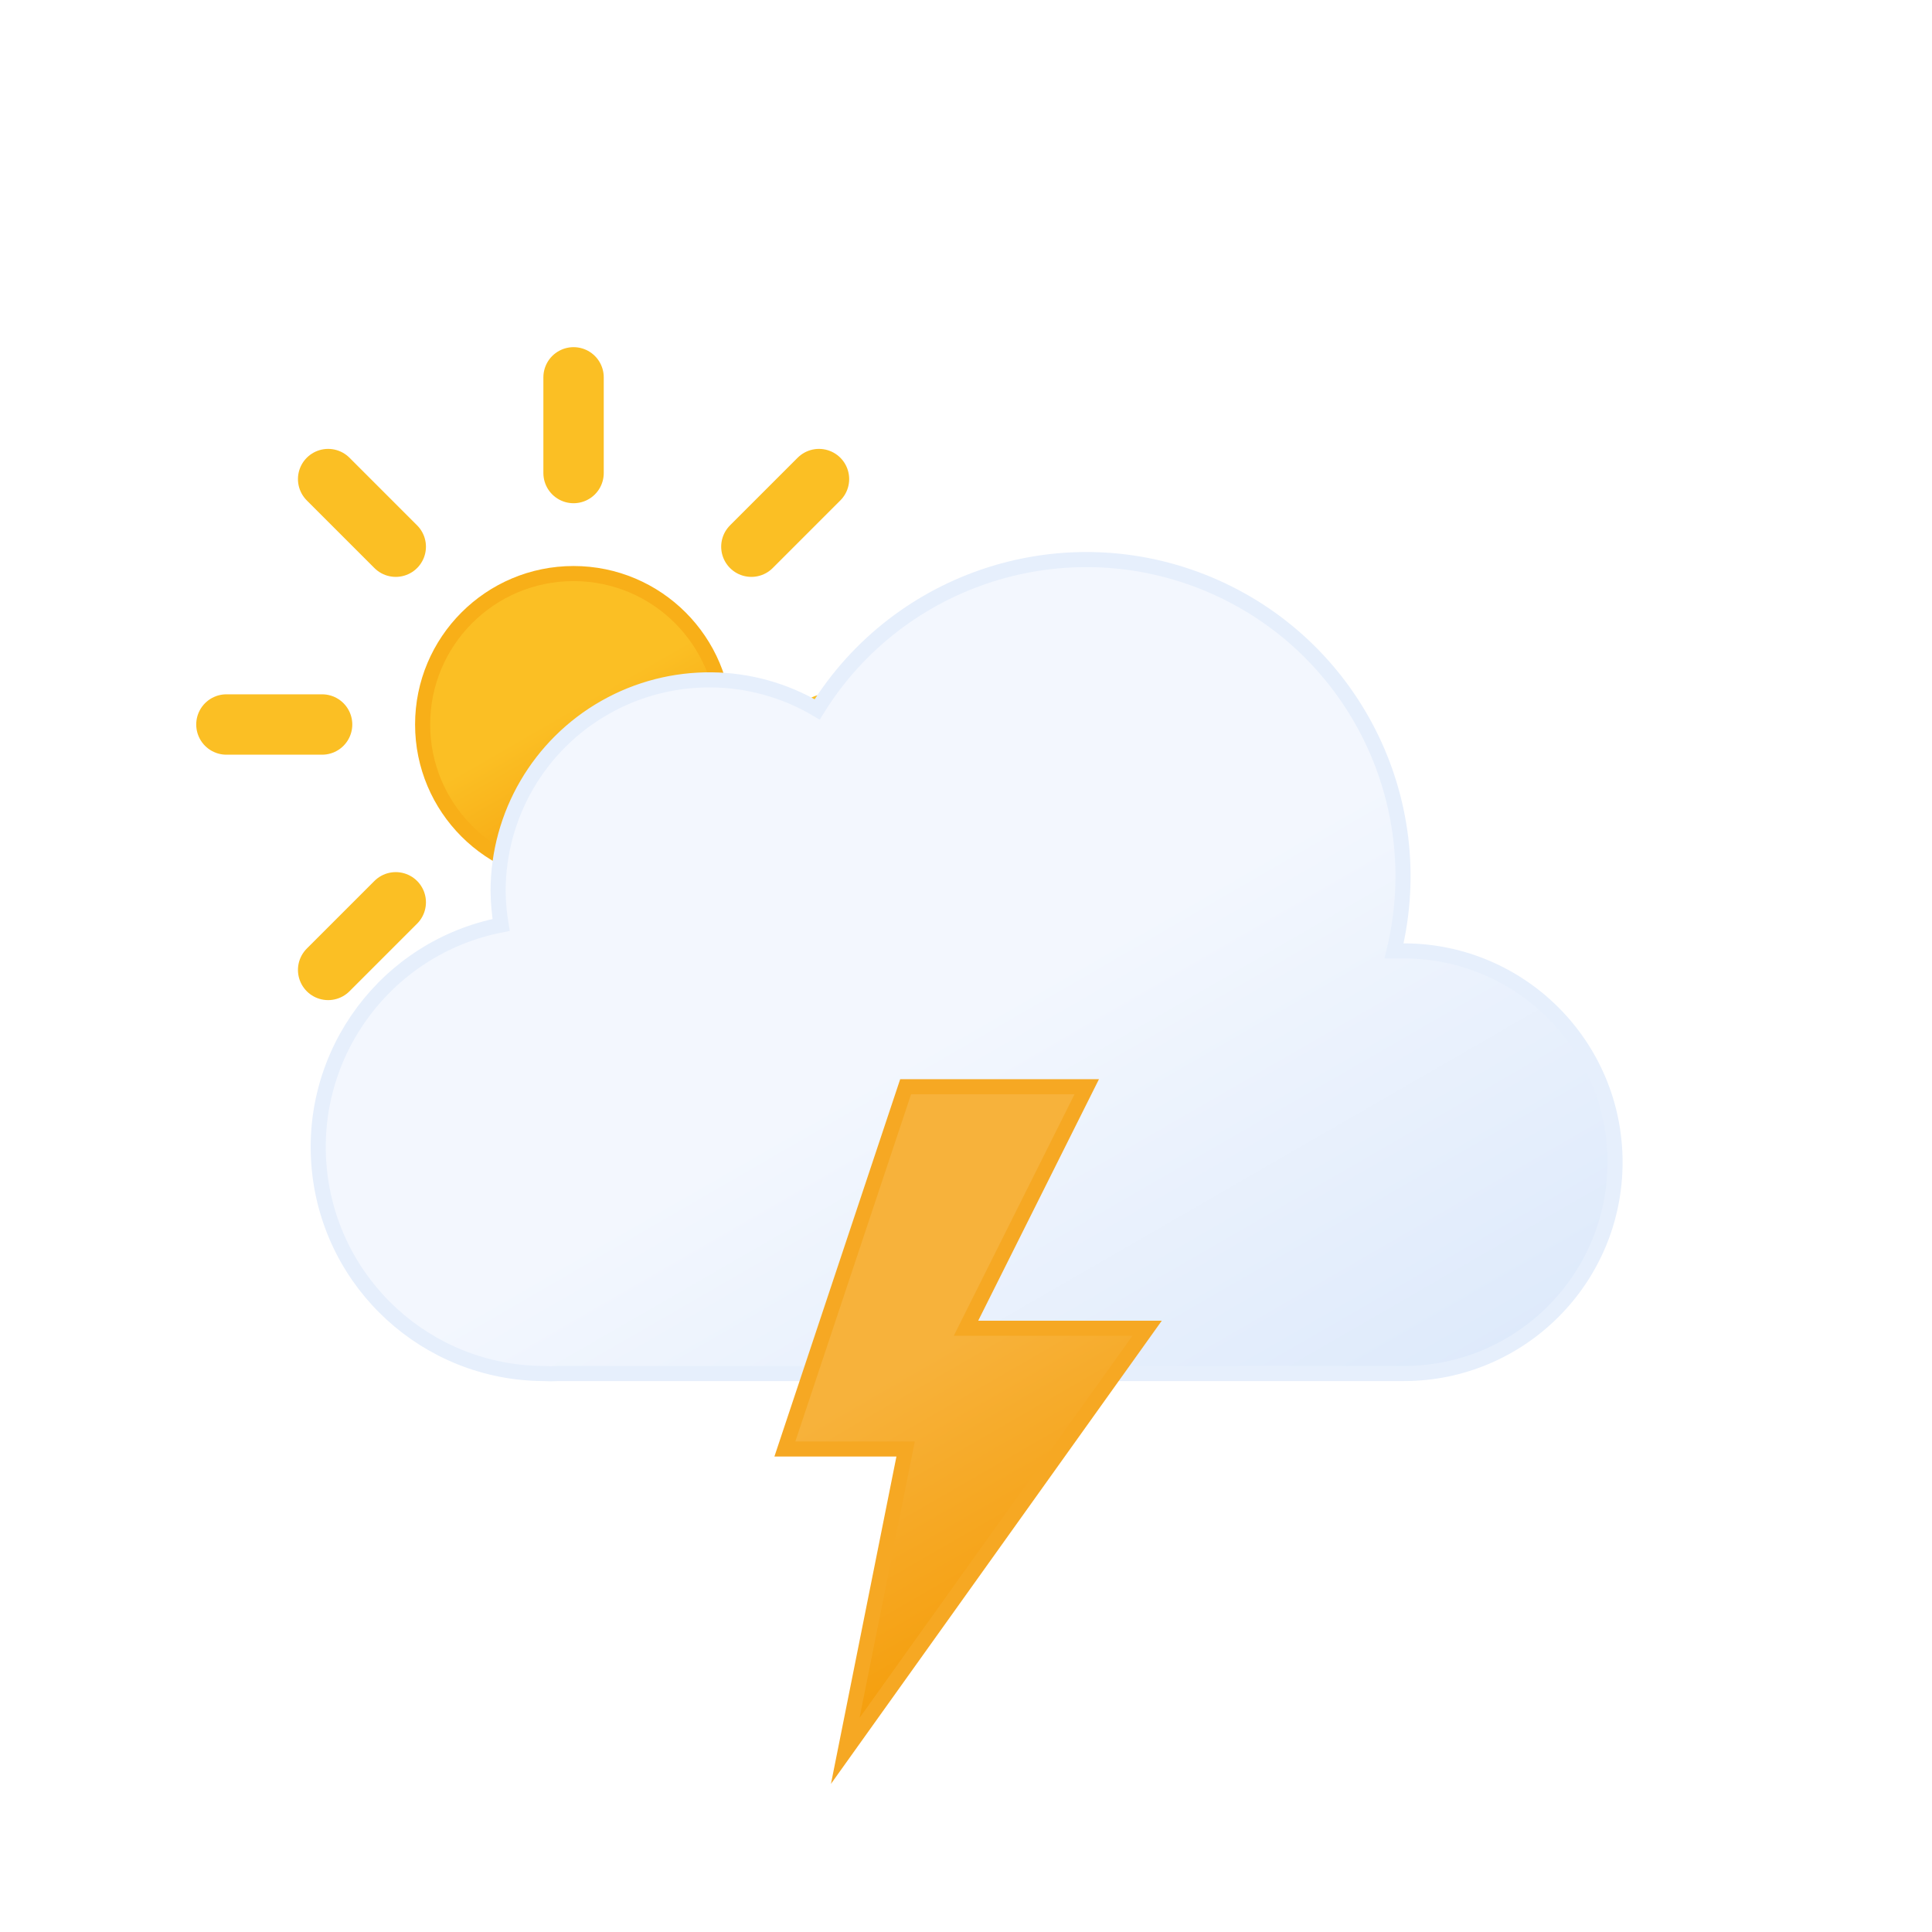
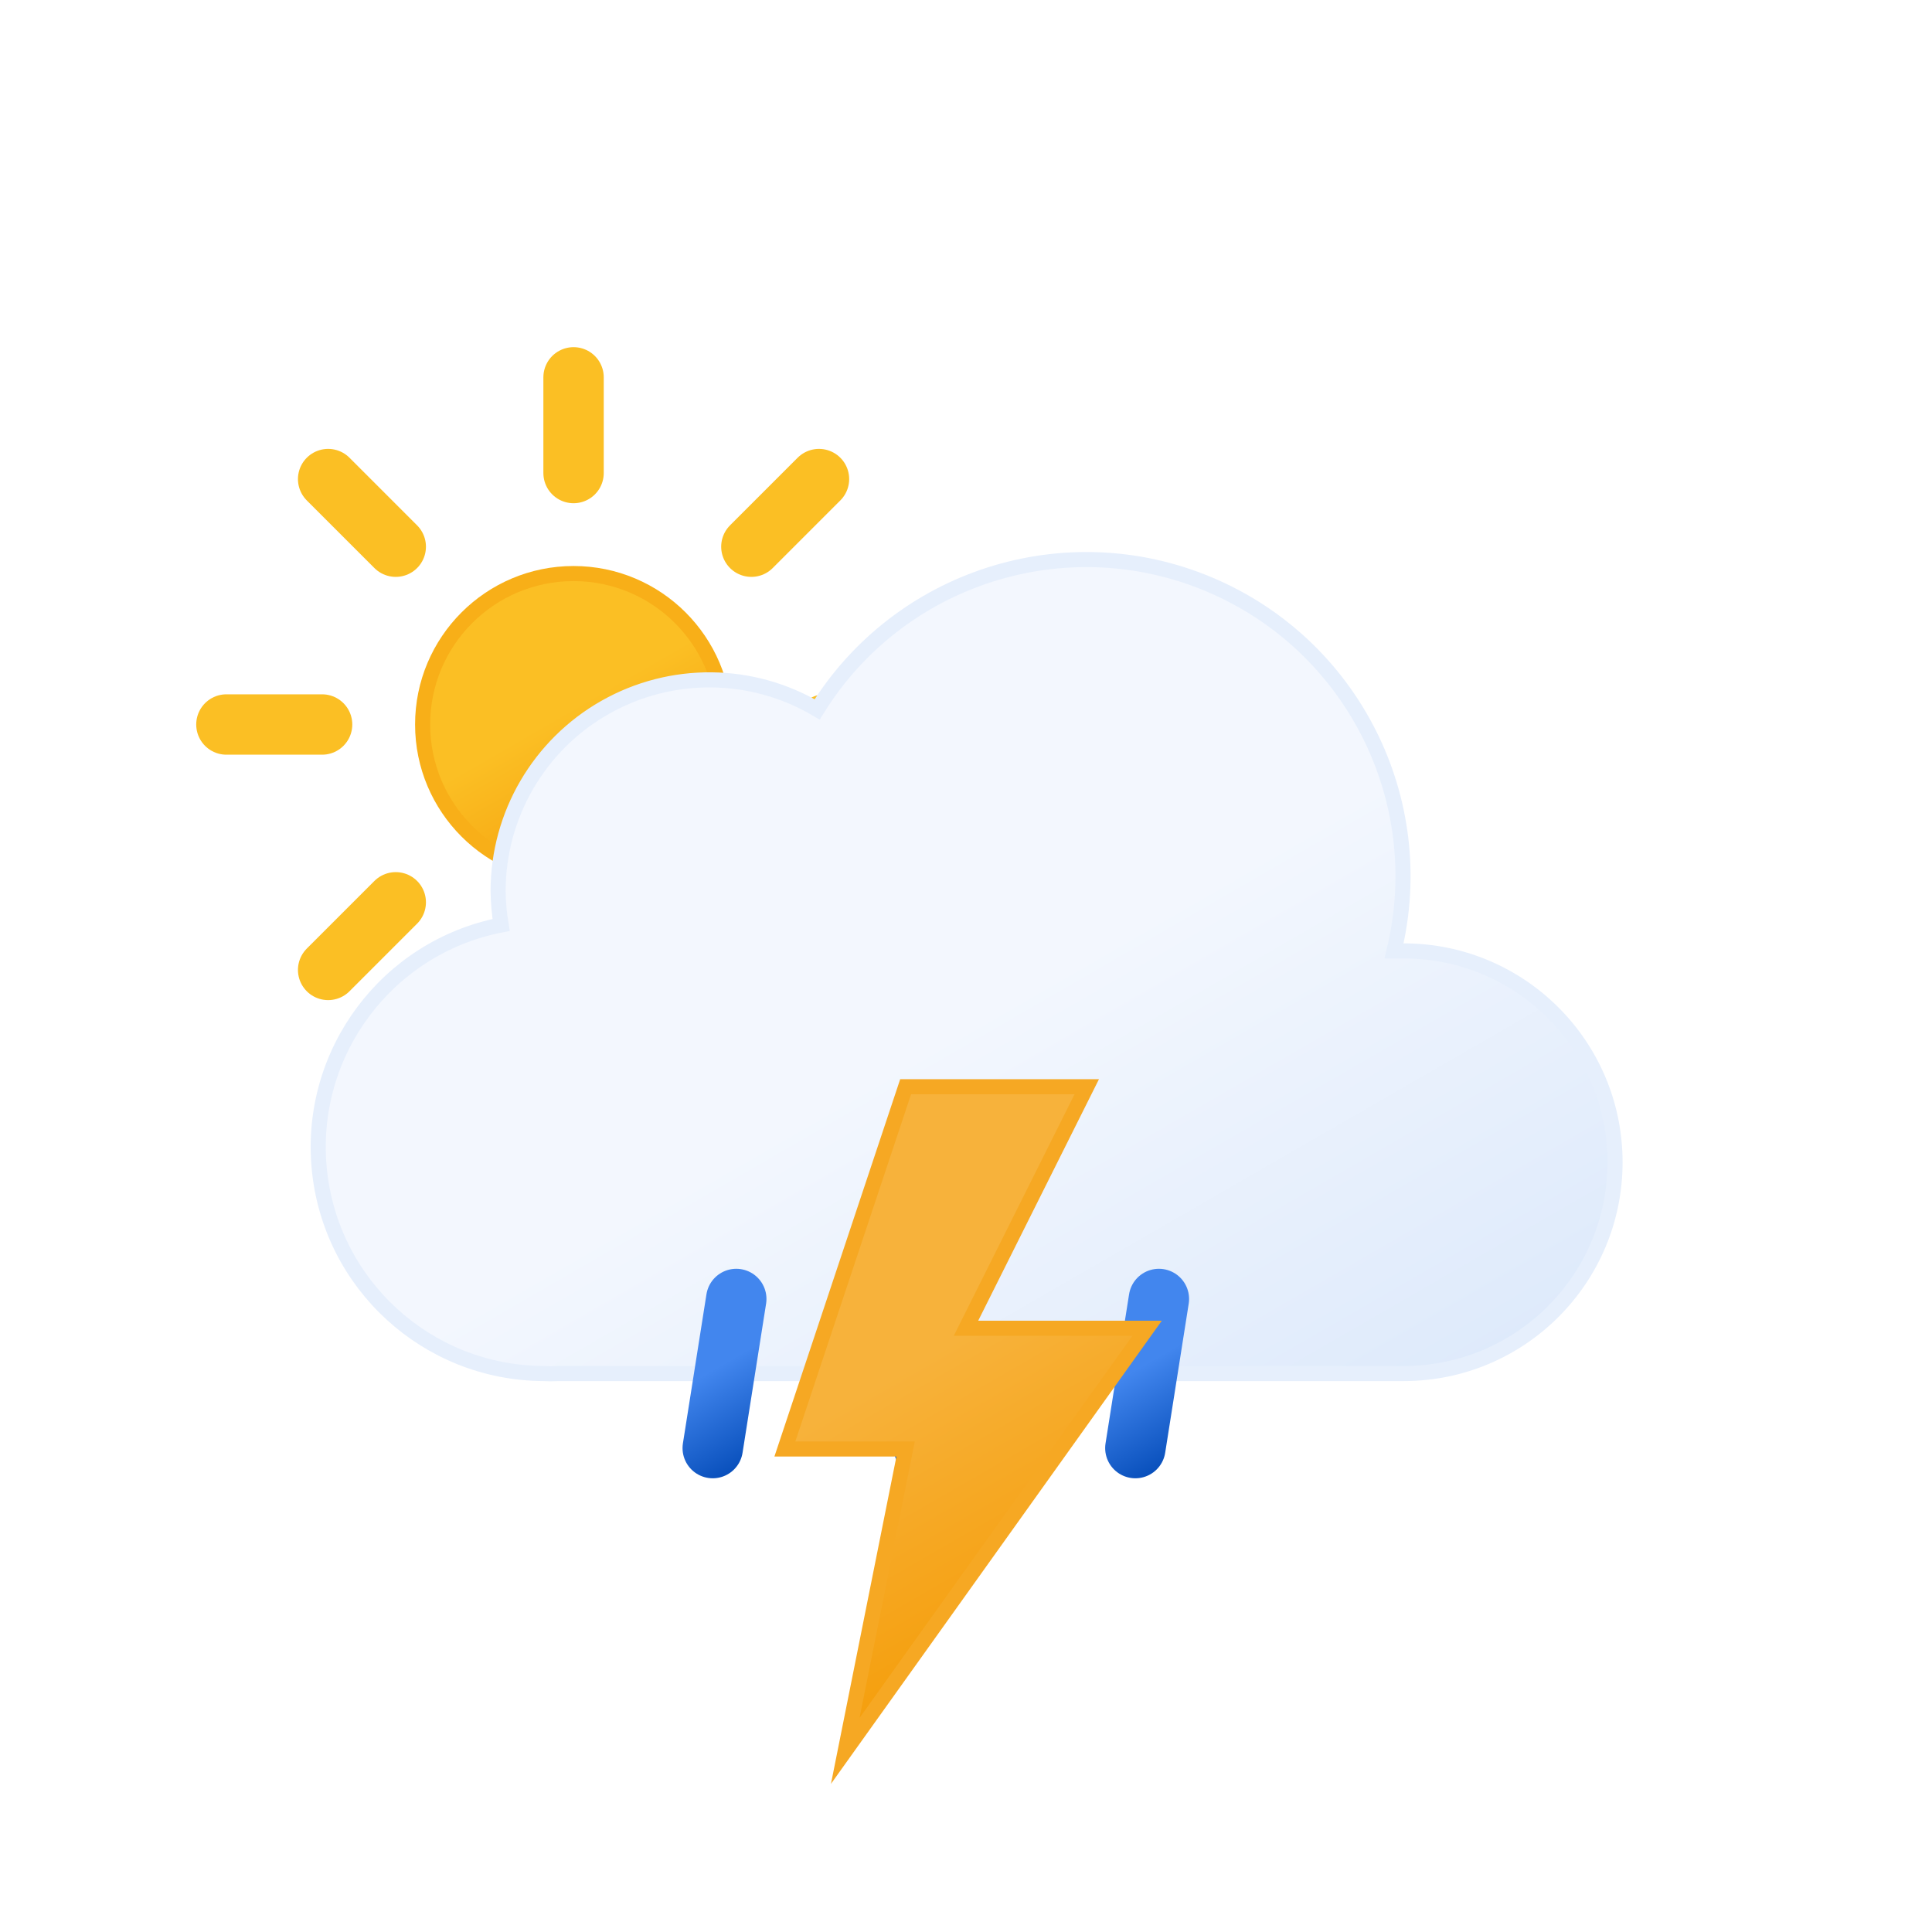
<svg xmlns="http://www.w3.org/2000/svg" xmlns:xlink="http://www.w3.org/1999/xlink" viewBox="0 0 64 64">
  <defs>
    <linearGradient id="b" x1="16.5" x2="21.5" y1="19.67" y2="28.33" gradientUnits="userSpaceOnUse">
      <stop offset="0" stop-color="#fbbf24" />
      <stop offset=".45" stop-color="#fbbf24" />
      <stop offset="1" stop-color="#f59e0b" />
    </linearGradient>
    <linearGradient id="c" x1="22.56" x2="39.2" y1="21.96" y2="50.8" gradientUnits="userSpaceOnUse">
      <stop offset="0" stop-color="#f3f7fe" />
      <stop offset=".45" stop-color="#f3f7fe" />
      <stop offset="1" stop-color="#deeafb" />
    </linearGradient>
    <linearGradient id="a" x1="22.53" x2="25.47" y1="42.95" y2="48.05" gradientUnits="userSpaceOnUse">
      <stop offset="0" stop-color="#4286ee" />
      <stop offset=".45" stop-color="#4286ee" />
      <stop offset="1" stop-color="#0950bc" />
    </linearGradient>
    <linearGradient id="d" x1="29.53" x2="32.47" y1="42.95" y2="48.05" xlink:href="#a" />
    <linearGradient id="e" x1="36.53" x2="39.47" y1="42.95" y2="48.05" xlink:href="#a" />
    <linearGradient id="f" x1="26.74" x2="35.76" y1="37.88" y2="53.52" gradientUnits="userSpaceOnUse">
      <stop offset="0" stop-color="#f7b23b" />
      <stop offset=".45" stop-color="#f7b23b" />
      <stop offset="1" stop-color="#f59e0b" />
    </linearGradient>
  </defs>
  <circle cx="19" cy="24" r="5" fill="url(#b)" stroke="#f8af18" stroke-miterlimit="10" stroke-width=".5" />
  <path fill="none" stroke="#fbbf24" stroke-linecap="round" stroke-miterlimit="10" stroke-width="2" d="M19 15.67V12.5m0 23v-3.17m5.89-14.22 2.24-2.24M10.87 32.13l2.24-2.24m0-11.78-2.24-2.24m16.26 16.26-2.24-2.24M7.5 24h3.17m19.83 0h-3.17">
    <animateTransform attributeName="transform" dur="45s" repeatCount="indefinite" type="rotate" values="0 19 24; 360 19 24" />
  </path>
  <path fill="url(#c)" stroke="#e6effc" stroke-miterlimit="10" stroke-width=".5" d="M46.5 31.5h-.32a10.49 10.49 0 0 0-19.11-8 7 7 0 0 0-10.57 6 7.21 7.21 0 0 0 .1 1.14A7.5 7.5 0 0 0 18 45.5a4.19 4.19 0 0 0 .5 0h28a7 7 0 0 0 0-14z" />
+   <path fill="none" stroke="url(#a)" stroke-linecap="round" stroke-miterlimit="10" stroke-width="2" d="m24.39 43.03-.78 4.94">
+     <animateTransform attributeName="transform" dur="0.7s" repeatCount="indefinite" type="translate" values="1 -5; -2 10" />
+     <animate attributeName="opacity" dur="0.7s" repeatCount="indefinite" values="0;1;1;0" />
+   </path>
+   <path fill="none" stroke="url(#d)" stroke-linecap="round" stroke-miterlimit="10" stroke-width="2" d="m31.39 43.03-.78 4.94">
+     <animateTransform attributeName="transform" begin="-0.4s" dur="0.7s" repeatCount="indefinite" type="translate" values="1 -5; -2 10" />
+     <animate attributeName="opacity" begin="-0.4s" dur="0.7s" repeatCount="indefinite" values="0;1;1;0" />
+   </path>
+   <path fill="none" stroke="url(#e)" stroke-linecap="round" stroke-miterlimit="10" stroke-width="2" d="m38.39 43.03-.78 4.94">
+     <animateTransform attributeName="transform" begin="-0.2s" dur="0.7s" repeatCount="indefinite" type="translate" values="1 -5; -2 10" />
+     <animate attributeName="opacity" begin="-0.2s" dur="0.7s" repeatCount="indefinite" values="0;1;1;0" />
+   </path>
  <path fill="url(#f)" stroke="#f6a823" stroke-miterlimit="10" stroke-width=".5" d="m30 36-4 12h4l-2 10 10-14h-6l4-8h-6z">
    <animate attributeName="opacity" dur="2s" repeatCount="indefinite" values="1; 1; 1; 1; 1; 1; 0.1; 1; 0.1; 1; 1; 0.1; 1; 0.1; 1" />
  </path>
</svg>
